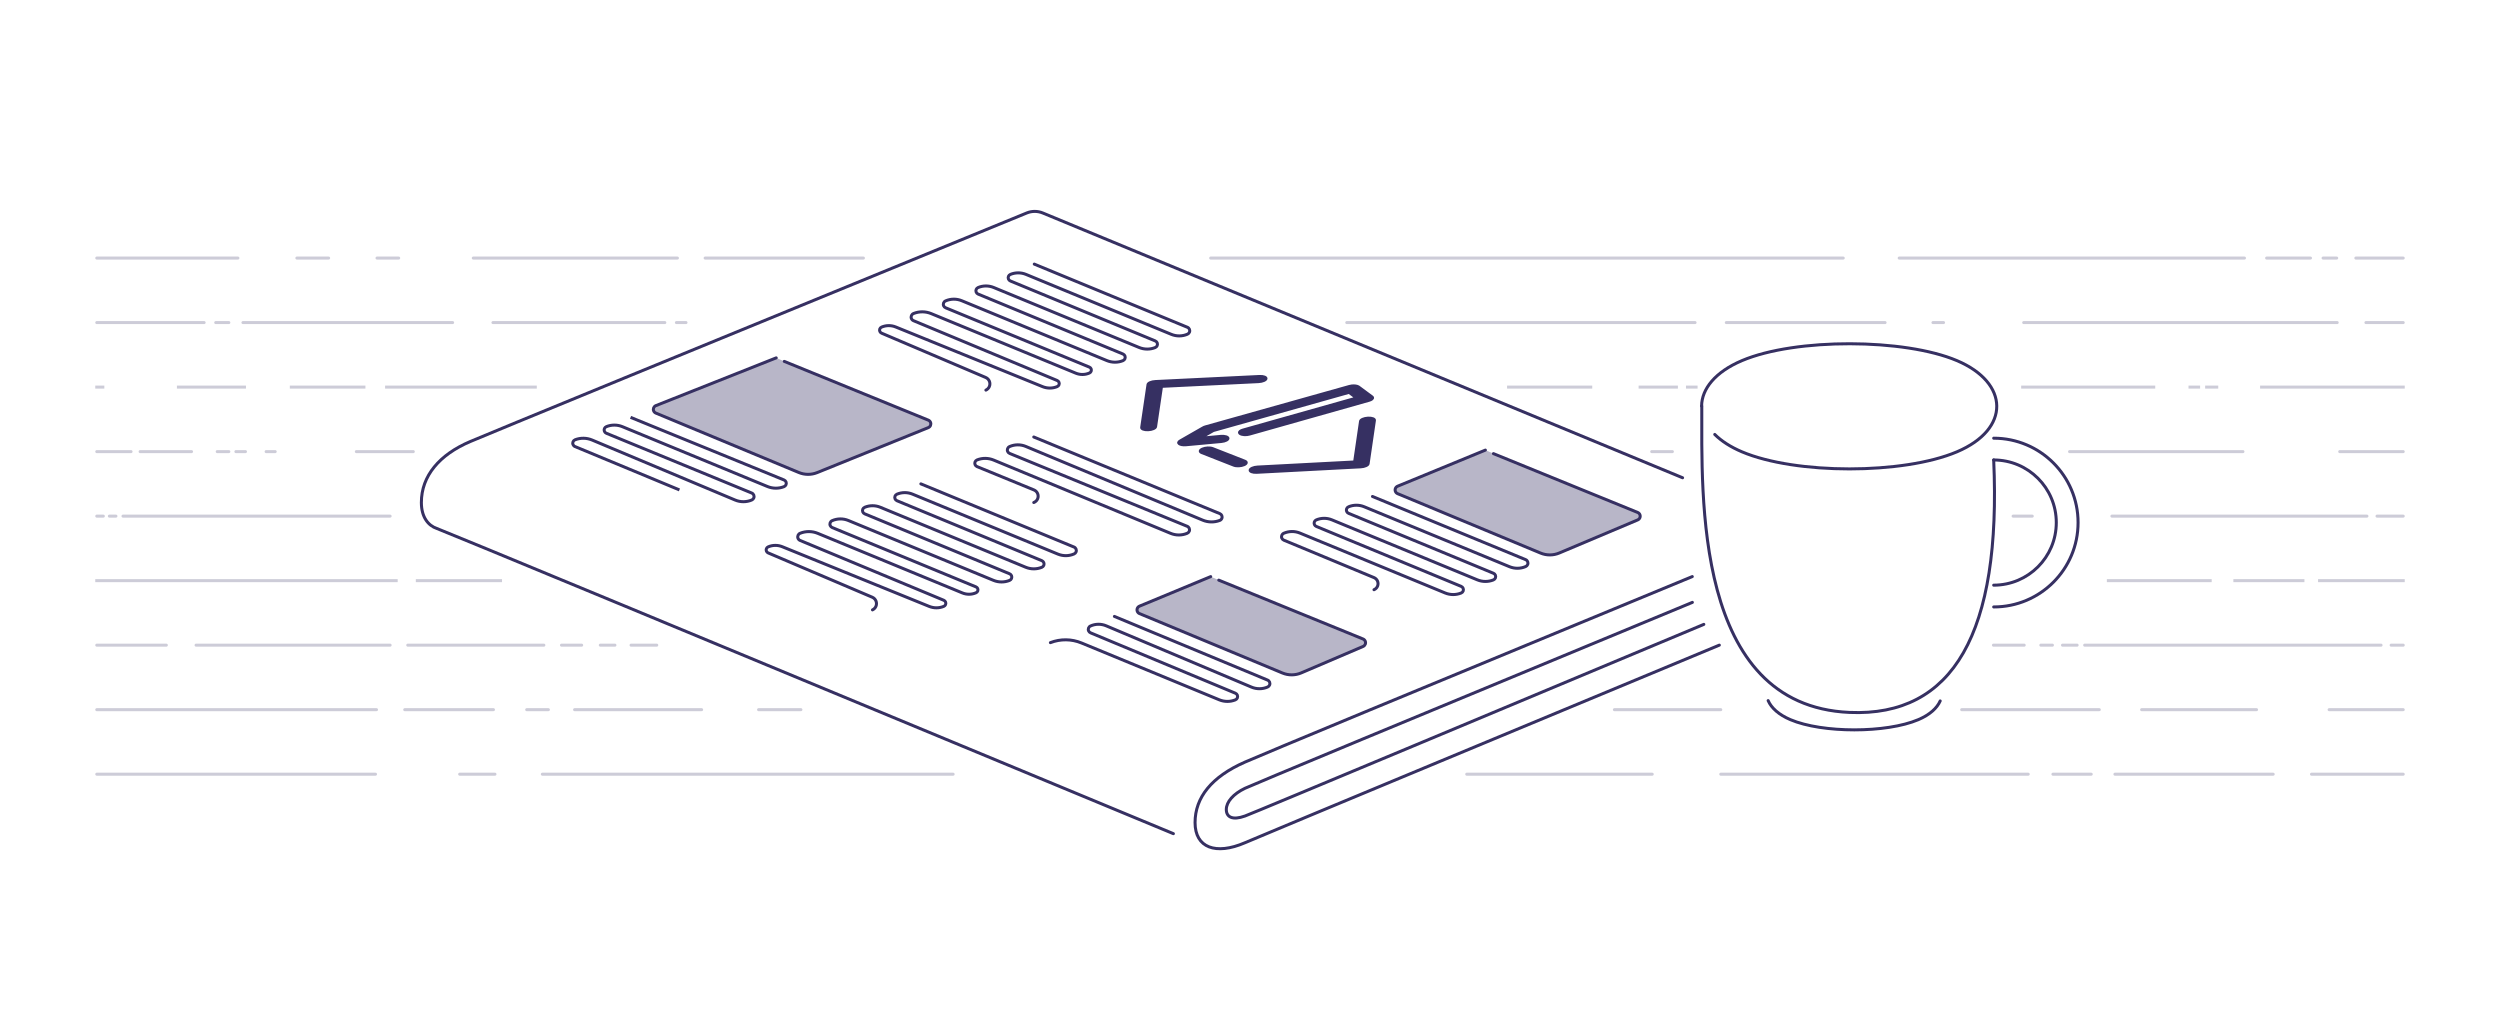
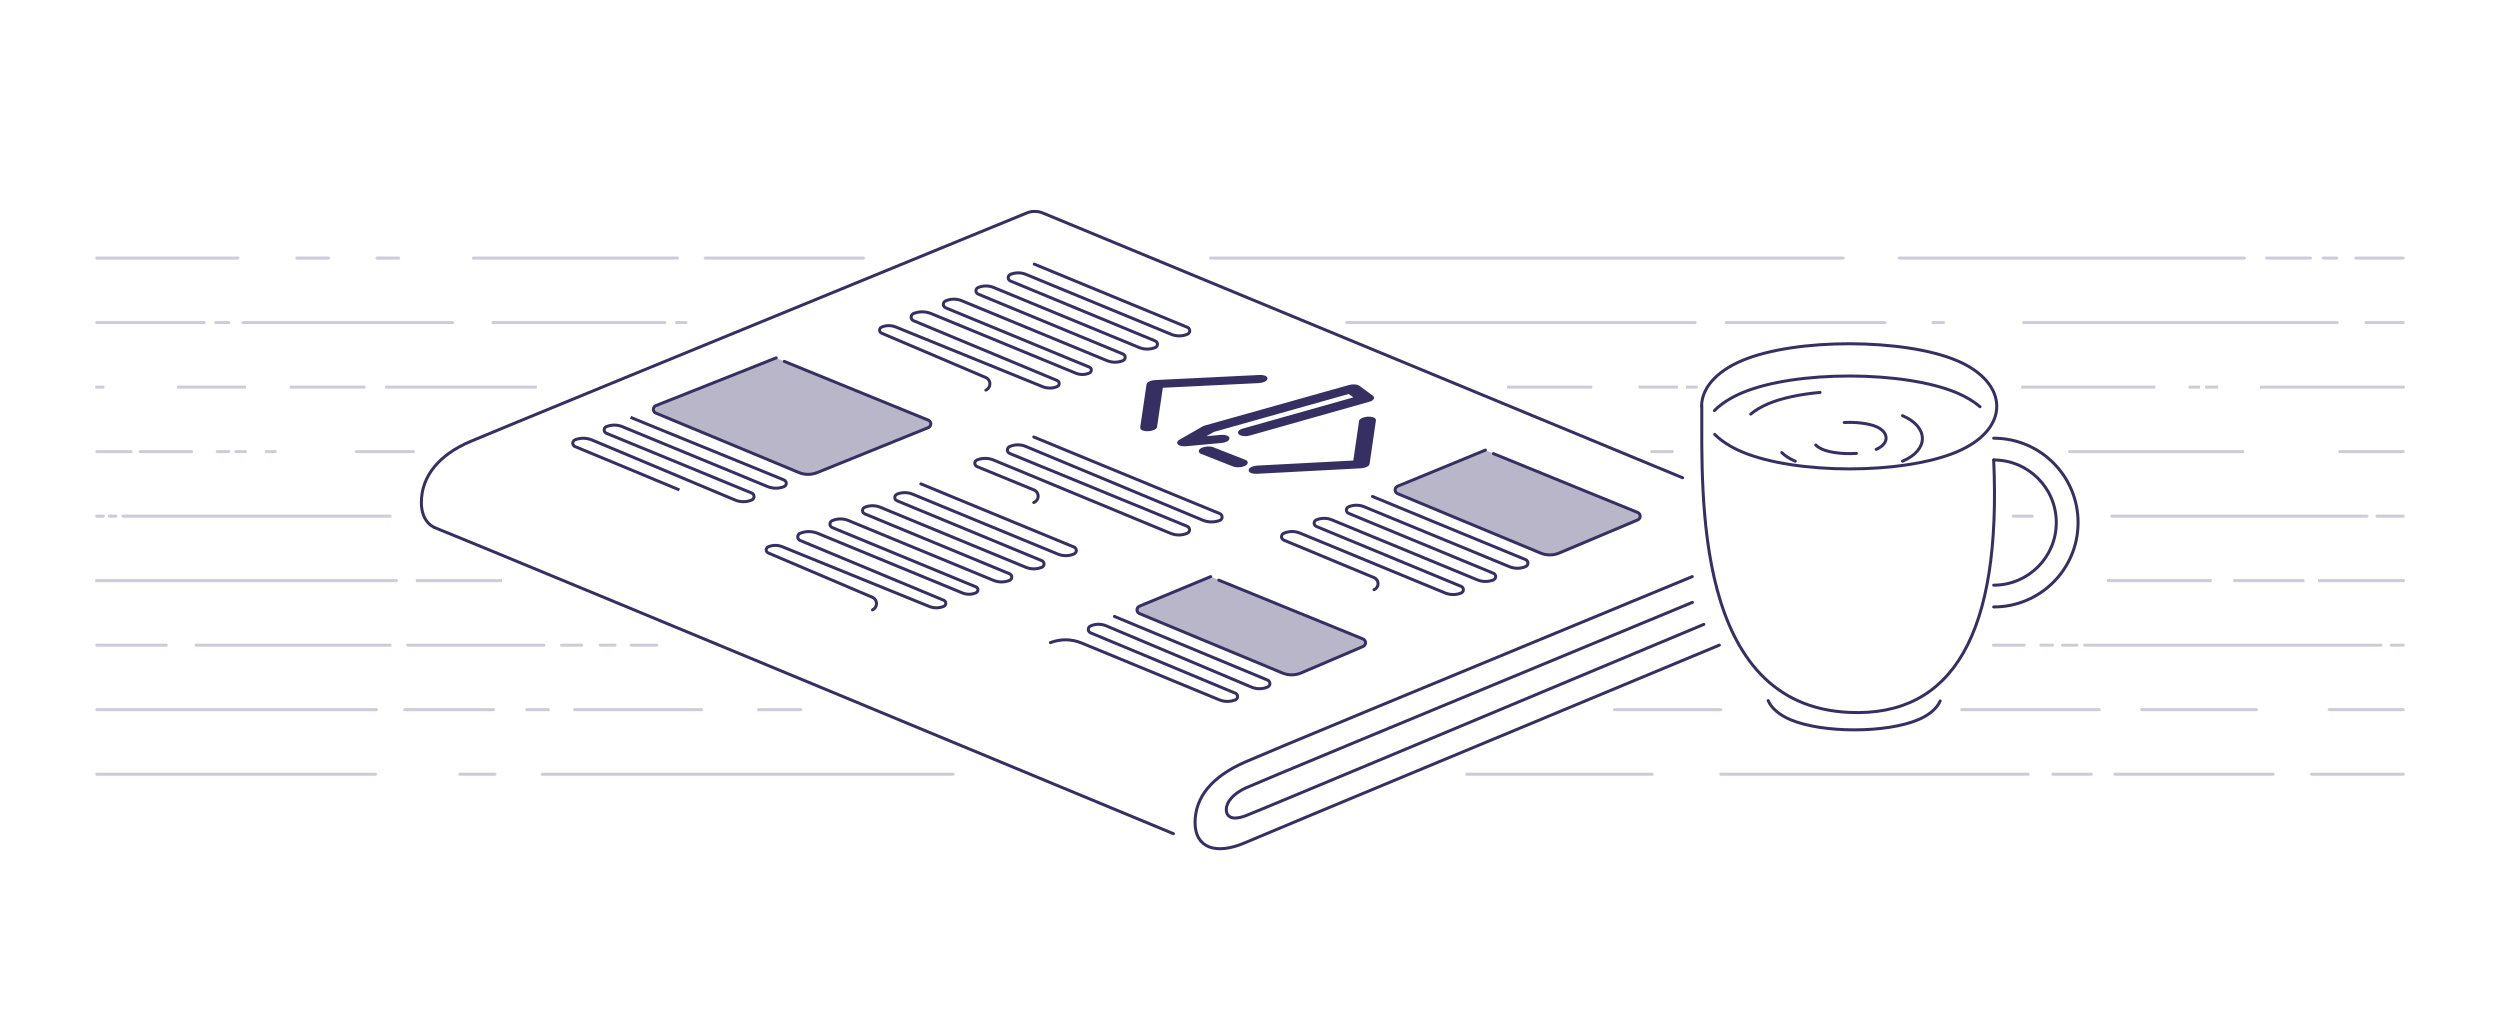
<svg xmlns="http://www.w3.org/2000/svg" width="2480px" height="1024px" viewBox="0 0 2480 1024" version="1.1">
  <g id="issue-banner" stroke="none" stroke-width="1" fill="none" fill-rule="evenodd">
    <g id="grid" opacity="0" transform="translate(-1983.5, 0)" stroke="#979797" stroke-linecap="square">
      <g id="Group">
        <line x1="1984" y1="0.5" x2="4464" y2="1024.5" id="Line" />
        <line x1="1920" y1="0.5" x2="4400" y2="1024.5" id="Line-Copy" />
        <line x1="1856" y1="0.5" x2="4336" y2="1024.5" id="Line-Copy-3" />
        <line x1="1792" y1="0.5" x2="4272" y2="1024.5" id="Line-Copy-2" />
        <line x1="1728" y1="0.5" x2="4208" y2="1024.5" id="Line-Copy-7" />
        <line x1="1664" y1="0.5" x2="4144" y2="1024.5" id="Line-Copy-6" />
        <line x1="1600" y1="0.5" x2="4080" y2="1024.5" id="Line-Copy-5" />
        <line x1="1536" y1="0.5" x2="4016" y2="1024.5" id="Line-Copy-4" />
        <line x1="1472" y1="0.5" x2="3952" y2="1024.5" id="Line-Copy-15" />
        <line x1="1408" y1="0.5" x2="3888" y2="1024.5" id="Line-Copy-14" />
        <line x1="1344" y1="0.5" x2="3824" y2="1024.5" id="Line-Copy-13" />
        <line x1="1280" y1="0.5" x2="3760" y2="1024.5" id="Line-Copy-12" />
        <line x1="1216" y1="0.5" x2="3696" y2="1024.5" id="Line-Copy-11" />
        <line x1="1152" y1="0.5" x2="3632" y2="1024.5" id="Line-Copy-10" />
        <line x1="1088" y1="0.5" x2="3568" y2="1024.5" id="Line-Copy-9" />
        <line x1="1024" y1="0.5" x2="3504" y2="1024.5" id="Line-Copy-8" />
        <line x1="960" y1="0.5" x2="3440" y2="1024.5" id="Line-Copy-31" />
        <line x1="896" y1="0.5" x2="3376" y2="1024.5" id="Line-Copy-30" />
        <line x1="832" y1="0.5" x2="3312" y2="1024.5" id="Line-Copy-29" />
        <line x1="768" y1="0.5" x2="3248" y2="1024.5" id="Line-Copy-28" />
        <line x1="704" y1="0.5" x2="3184" y2="1024.5" id="Line-Copy-27" />
        <line x1="640" y1="0.5" x2="3120" y2="1024.5" id="Line-Copy-26" />
        <line x1="576" y1="0.5" x2="3056" y2="1024.5" id="Line-Copy-25" />
        <line x1="512" y1="0.5" x2="2992" y2="1024.5" id="Line-Copy-24" />
        <line x1="448" y1="0.5" x2="2928" y2="1024.5" id="Line-Copy-23" />
        <line x1="384" y1="0.5" x2="2864" y2="1024.5" id="Line-Copy-22" />
        <line x1="320" y1="0.5" x2="2800" y2="1024.5" id="Line-Copy-21" />
        <line x1="256" y1="0.5" x2="2736" y2="1024.5" id="Line-Copy-20" />
        <line x1="192" y1="0.5" x2="2672" y2="1024.5" id="Line-Copy-19" />
        <line x1="128" y1="0.5" x2="2608" y2="1024.5" id="Line-Copy-18" />
        <line x1="64" y1="0.5" x2="2544" y2="1024.5" id="Line-Copy-17" />
        <line x1="0" y1="0.5" x2="2480" y2="1024.5" id="Line-Copy-16" />
        <line x1="4032" y1="0.5" x2="6512" y2="1024.5" id="Line-Copy-63" />
        <line x1="3968" y1="0.5" x2="6448" y2="1024.5" id="Line-Copy-62" />
        <line x1="3904" y1="0.5" x2="6384" y2="1024.5" id="Line-Copy-61" />
        <line x1="3840" y1="0.5" x2="6320" y2="1024.5" id="Line-Copy-60" />
        <line x1="3776" y1="0.5" x2="6256" y2="1024.5" id="Line-Copy-59" />
        <line x1="3712" y1="0.5" x2="6192" y2="1024.5" id="Line-Copy-58" />
        <line x1="3648" y1="0.5" x2="6128" y2="1024.5" id="Line-Copy-57" />
        <line x1="3584" y1="0.5" x2="6064" y2="1024.5" id="Line-Copy-56" />
        <line x1="3520" y1="0.5" x2="6000" y2="1024.5" id="Line-Copy-55" />
        <line x1="3456" y1="0.5" x2="5936" y2="1024.5" id="Line-Copy-54" />
        <line x1="3392" y1="0.5" x2="5872" y2="1024.5" id="Line-Copy-53" />
        <line x1="3328" y1="0.5" x2="5808" y2="1024.5" id="Line-Copy-52" />
        <line x1="3264" y1="0.5" x2="5744" y2="1024.5" id="Line-Copy-51" />
        <line x1="3200" y1="0.5" x2="5680" y2="1024.5" id="Line-Copy-50" />
        <line x1="3136" y1="0.5" x2="5616" y2="1024.5" id="Line-Copy-49" />
        <line x1="3072" y1="0.5" x2="5552" y2="1024.5" id="Line-Copy-48" />
        <line x1="3008" y1="0.5" x2="5488" y2="1024.5" id="Line-Copy-47" />
        <line x1="2944" y1="0.5" x2="5424" y2="1024.5" id="Line-Copy-46" />
        <line x1="2880" y1="0.5" x2="5360" y2="1024.5" id="Line-Copy-45" />
        <line x1="2816" y1="0.5" x2="5296" y2="1024.5" id="Line-Copy-44" />
        <line x1="2752" y1="0.5" x2="5232" y2="1024.5" id="Line-Copy-43" />
        <line x1="2688" y1="0.5" x2="5168" y2="1024.5" id="Line-Copy-42" />
        <line x1="2624" y1="0.5" x2="5104" y2="1024.5" id="Line-Copy-41" />
        <line x1="2560" y1="0.5" x2="5040" y2="1024.5" id="Line-Copy-40" />
        <line x1="2496" y1="0.5" x2="4976" y2="1024.5" id="Line-Copy-39" />
        <line x1="2432" y1="0.5" x2="4912" y2="1024.5" id="Line-Copy-38" />
        <line x1="2368" y1="0.5" x2="4848" y2="1024.5" id="Line-Copy-37" />
        <line x1="2304" y1="0.5" x2="4784" y2="1024.5" id="Line-Copy-36" />
        <line x1="2240" y1="0.5" x2="4720" y2="1024.5" id="Line-Copy-35" />
        <line x1="2176" y1="0.5" x2="4656" y2="1024.5" id="Line-Copy-34" />
        <line x1="2112" y1="0.5" x2="4592" y2="1024.5" id="Line-Copy-33" />
        <line x1="2048" y1="0.5" x2="4528" y2="1024.5" id="Line-Copy-32" />
      </g>
      <g id="Group-Copy" transform="translate(3256, 512.5) scale(-1, 1) translate(-3256, -512.5) ">
        <line x1="1984" y1="0.5" x2="4464" y2="1024.5" id="Line" />
        <line x1="1920" y1="0.5" x2="4400" y2="1024.5" id="Line-Copy" />
        <line x1="1856" y1="0.5" x2="4336" y2="1024.5" id="Line-Copy-3" />
        <line x1="1792" y1="0.5" x2="4272" y2="1024.5" id="Line-Copy-2" />
        <line x1="1728" y1="0.5" x2="4208" y2="1024.5" id="Line-Copy-7" />
        <line x1="1664" y1="0.5" x2="4144" y2="1024.5" id="Line-Copy-6" />
        <line x1="1600" y1="0.5" x2="4080" y2="1024.5" id="Line-Copy-5" />
        <line x1="1536" y1="0.5" x2="4016" y2="1024.5" id="Line-Copy-4" />
        <line x1="1472" y1="0.5" x2="3952" y2="1024.5" id="Line-Copy-15" />
        <line x1="1408" y1="0.5" x2="3888" y2="1024.5" id="Line-Copy-14" />
        <line x1="1344" y1="0.5" x2="3824" y2="1024.5" id="Line-Copy-13" />
        <line x1="1280" y1="0.5" x2="3760" y2="1024.5" id="Line-Copy-12" />
        <line x1="1216" y1="0.5" x2="3696" y2="1024.5" id="Line-Copy-11" />
        <line x1="1152" y1="0.5" x2="3632" y2="1024.5" id="Line-Copy-10" />
        <line x1="1088" y1="0.5" x2="3568" y2="1024.5" id="Line-Copy-9" />
        <line x1="1024" y1="0.5" x2="3504" y2="1024.5" id="Line-Copy-8" />
        <line x1="960" y1="0.5" x2="3440" y2="1024.5" id="Line-Copy-31" />
        <line x1="896" y1="0.5" x2="3376" y2="1024.5" id="Line-Copy-30" />
        <line x1="832" y1="0.5" x2="3312" y2="1024.5" id="Line-Copy-29" />
        <line x1="768" y1="0.5" x2="3248" y2="1024.5" id="Line-Copy-28" />
        <line x1="704" y1="0.5" x2="3184" y2="1024.5" id="Line-Copy-27" />
        <line x1="640" y1="0.5" x2="3120" y2="1024.5" id="Line-Copy-26" />
        <line x1="576" y1="0.5" x2="3056" y2="1024.5" id="Line-Copy-25" />
        <line x1="512" y1="0.5" x2="2992" y2="1024.5" id="Line-Copy-24" />
        <line x1="448" y1="0.5" x2="2928" y2="1024.5" id="Line-Copy-23" />
        <line x1="384" y1="0.5" x2="2864" y2="1024.5" id="Line-Copy-22" />
        <line x1="320" y1="0.5" x2="2800" y2="1024.5" id="Line-Copy-21" />
        <line x1="256" y1="0.5" x2="2736" y2="1024.5" id="Line-Copy-20" />
        <line x1="192" y1="0.5" x2="2672" y2="1024.5" id="Line-Copy-19" />
        <line x1="128" y1="0.5" x2="2608" y2="1024.5" id="Line-Copy-18" />
        <line x1="64" y1="0.5" x2="2544" y2="1024.5" id="Line-Copy-17" />
        <line x1="0" y1="0.5" x2="2480" y2="1024.5" id="Line-Copy-16" />
        <line x1="4032" y1="0.5" x2="6512" y2="1024.5" id="Line-Copy-63" />
        <line x1="3968" y1="0.5" x2="6448" y2="1024.5" id="Line-Copy-62" />
        <line x1="3904" y1="0.5" x2="6384" y2="1024.5" id="Line-Copy-61" />
        <line x1="3840" y1="0.5" x2="6320" y2="1024.5" id="Line-Copy-60" />
        <line x1="3776" y1="0.5" x2="6256" y2="1024.5" id="Line-Copy-59" />
        <line x1="3712" y1="0.5" x2="6192" y2="1024.5" id="Line-Copy-58" />
        <line x1="3648" y1="0.5" x2="6128" y2="1024.5" id="Line-Copy-57" />
        <line x1="3584" y1="0.5" x2="6064" y2="1024.5" id="Line-Copy-56" />
        <line x1="3520" y1="0.5" x2="6000" y2="1024.5" id="Line-Copy-55" />
        <line x1="3456" y1="0.5" x2="5936" y2="1024.5" id="Line-Copy-54" />
        <line x1="3392" y1="0.5" x2="5872" y2="1024.5" id="Line-Copy-53" />
        <line x1="3328" y1="0.5" x2="5808" y2="1024.5" id="Line-Copy-52" />
        <line x1="3264" y1="0.5" x2="5744" y2="1024.5" id="Line-Copy-51" />
        <line x1="3200" y1="0.5" x2="5680" y2="1024.5" id="Line-Copy-50" />
        <line x1="3136" y1="0.5" x2="5616" y2="1024.5" id="Line-Copy-49" />
        <line x1="3072" y1="0.5" x2="5552" y2="1024.5" id="Line-Copy-48" />
        <line x1="3008" y1="0.5" x2="5488" y2="1024.5" id="Line-Copy-47" />
        <line x1="2944" y1="0.5" x2="5424" y2="1024.5" id="Line-Copy-46" />
        <line x1="2880" y1="0.5" x2="5360" y2="1024.5" id="Line-Copy-45" />
        <line x1="2816" y1="0.5" x2="5296" y2="1024.5" id="Line-Copy-44" />
        <line x1="2752" y1="0.5" x2="5232" y2="1024.5" id="Line-Copy-43" />
        <line x1="2688" y1="0.5" x2="5168" y2="1024.5" id="Line-Copy-42" />
        <line x1="2624" y1="0.5" x2="5104" y2="1024.5" id="Line-Copy-41" />
        <line x1="2560" y1="0.5" x2="5040" y2="1024.5" id="Line-Copy-40" />
        <line x1="2496" y1="0.5" x2="4976" y2="1024.5" id="Line-Copy-39" />
        <line x1="2432" y1="0.5" x2="4912" y2="1024.5" id="Line-Copy-38" />
        <line x1="2368" y1="0.5" x2="4848" y2="1024.5" id="Line-Copy-37" />
        <line x1="2304" y1="0.5" x2="4784" y2="1024.5" id="Line-Copy-36" />
        <line x1="2240" y1="0.5" x2="4720" y2="1024.5" id="Line-Copy-35" />
        <line x1="2176" y1="0.5" x2="4656" y2="1024.5" id="Line-Copy-34" />
        <line x1="2112" y1="0.5" x2="4592" y2="1024.5" id="Line-Copy-33" />
        <line x1="2048" y1="0.5" x2="4528" y2="1024.5" id="Line-Copy-32" />
      </g>
    </g>
    <g id="grid-copy" opacity="0" transform="translate(-1951.5, 0)" stroke="#979797" stroke-linecap="square">
      <g id="Group">
        <line x1="1984" y1="0.5" x2="4464" y2="1024.5" id="Line" />
        <line x1="1920" y1="0.5" x2="4400" y2="1024.5" id="Line-Copy" />
        <line x1="1856" y1="0.5" x2="4336" y2="1024.5" id="Line-Copy-3" />
        <line x1="1792" y1="0.5" x2="4272" y2="1024.5" id="Line-Copy-2" />
        <line x1="1728" y1="0.5" x2="4208" y2="1024.5" id="Line-Copy-7" />
        <line x1="1664" y1="0.5" x2="4144" y2="1024.5" id="Line-Copy-6" />
        <line x1="1600" y1="0.5" x2="4080" y2="1024.5" id="Line-Copy-5" />
        <line x1="1536" y1="0.5" x2="4016" y2="1024.5" id="Line-Copy-4" />
        <line x1="1472" y1="0.5" x2="3952" y2="1024.5" id="Line-Copy-15" />
        <line x1="1408" y1="0.5" x2="3888" y2="1024.5" id="Line-Copy-14" />
        <line x1="1344" y1="0.5" x2="3824" y2="1024.5" id="Line-Copy-13" />
        <line x1="1280" y1="0.5" x2="3760" y2="1024.5" id="Line-Copy-12" />
        <line x1="1216" y1="0.5" x2="3696" y2="1024.5" id="Line-Copy-11" />
        <line x1="1152" y1="0.5" x2="3632" y2="1024.5" id="Line-Copy-10" />
        <line x1="1088" y1="0.5" x2="3568" y2="1024.5" id="Line-Copy-9" />
        <line x1="1024" y1="0.5" x2="3504" y2="1024.5" id="Line-Copy-8" />
        <line x1="960" y1="0.5" x2="3440" y2="1024.5" id="Line-Copy-31" />
        <line x1="896" y1="0.5" x2="3376" y2="1024.5" id="Line-Copy-30" />
        <line x1="832" y1="0.5" x2="3312" y2="1024.5" id="Line-Copy-29" />
        <line x1="768" y1="0.5" x2="3248" y2="1024.5" id="Line-Copy-28" />
        <line x1="704" y1="0.5" x2="3184" y2="1024.5" id="Line-Copy-27" />
        <line x1="640" y1="0.5" x2="3120" y2="1024.5" id="Line-Copy-26" />
        <line x1="576" y1="0.5" x2="3056" y2="1024.5" id="Line-Copy-25" />
        <line x1="512" y1="0.5" x2="2992" y2="1024.5" id="Line-Copy-24" />
        <line x1="448" y1="0.5" x2="2928" y2="1024.5" id="Line-Copy-23" />
        <line x1="384" y1="0.5" x2="2864" y2="1024.5" id="Line-Copy-22" />
        <line x1="320" y1="0.5" x2="2800" y2="1024.5" id="Line-Copy-21" />
        <line x1="256" y1="0.5" x2="2736" y2="1024.5" id="Line-Copy-20" />
        <line x1="192" y1="0.5" x2="2672" y2="1024.5" id="Line-Copy-19" />
        <line x1="128" y1="0.5" x2="2608" y2="1024.5" id="Line-Copy-18" />
        <line x1="64" y1="0.5" x2="2544" y2="1024.5" id="Line-Copy-17" />
        <line x1="0" y1="0.5" x2="2480" y2="1024.5" id="Line-Copy-16" />
        <line x1="4032" y1="0.5" x2="6512" y2="1024.5" id="Line-Copy-63" />
        <line x1="3968" y1="0.5" x2="6448" y2="1024.5" id="Line-Copy-62" />
        <line x1="3904" y1="0.5" x2="6384" y2="1024.5" id="Line-Copy-61" />
        <line x1="3840" y1="0.5" x2="6320" y2="1024.5" id="Line-Copy-60" />
        <line x1="3776" y1="0.5" x2="6256" y2="1024.5" id="Line-Copy-59" />
        <line x1="3712" y1="0.5" x2="6192" y2="1024.5" id="Line-Copy-58" />
        <line x1="3648" y1="0.5" x2="6128" y2="1024.5" id="Line-Copy-57" />
        <line x1="3584" y1="0.5" x2="6064" y2="1024.5" id="Line-Copy-56" />
        <line x1="3520" y1="0.5" x2="6000" y2="1024.5" id="Line-Copy-55" />
        <line x1="3456" y1="0.5" x2="5936" y2="1024.5" id="Line-Copy-54" />
        <line x1="3392" y1="0.5" x2="5872" y2="1024.5" id="Line-Copy-53" />
        <line x1="3328" y1="0.5" x2="5808" y2="1024.5" id="Line-Copy-52" />
        <line x1="3264" y1="0.5" x2="5744" y2="1024.5" id="Line-Copy-51" />
        <line x1="3200" y1="0.5" x2="5680" y2="1024.5" id="Line-Copy-50" />
        <line x1="3136" y1="0.5" x2="5616" y2="1024.5" id="Line-Copy-49" />
        <line x1="3072" y1="0.5" x2="5552" y2="1024.5" id="Line-Copy-48" />
        <line x1="3008" y1="0.5" x2="5488" y2="1024.5" id="Line-Copy-47" />
        <line x1="2944" y1="0.5" x2="5424" y2="1024.5" id="Line-Copy-46" />
        <line x1="2880" y1="0.5" x2="5360" y2="1024.5" id="Line-Copy-45" />
        <line x1="2816" y1="0.5" x2="5296" y2="1024.5" id="Line-Copy-44" />
        <line x1="2752" y1="0.5" x2="5232" y2="1024.5" id="Line-Copy-43" />
        <line x1="2688" y1="0.5" x2="5168" y2="1024.5" id="Line-Copy-42" />
        <line x1="2624" y1="0.5" x2="5104" y2="1024.5" id="Line-Copy-41" />
        <line x1="2560" y1="0.5" x2="5040" y2="1024.5" id="Line-Copy-40" />
        <line x1="2496" y1="0.5" x2="4976" y2="1024.5" id="Line-Copy-39" />
        <line x1="2432" y1="0.5" x2="4912" y2="1024.5" id="Line-Copy-38" />
        <line x1="2368" y1="0.5" x2="4848" y2="1024.5" id="Line-Copy-37" />
        <line x1="2304" y1="0.5" x2="4784" y2="1024.5" id="Line-Copy-36" />
        <line x1="2240" y1="0.5" x2="4720" y2="1024.5" id="Line-Copy-35" />
        <line x1="2176" y1="0.5" x2="4656" y2="1024.5" id="Line-Copy-34" />
        <line x1="2112" y1="0.5" x2="4592" y2="1024.5" id="Line-Copy-33" />
        <line x1="2048" y1="0.5" x2="4528" y2="1024.5" id="Line-Copy-32" />
      </g>
      <g id="Group-Copy" transform="translate(3256, 512.5) scale(-1, 1) translate(-3256, -512.5) ">
        <line x1="1984" y1="0.5" x2="4464" y2="1024.5" id="Line" />
        <line x1="1920" y1="0.5" x2="4400" y2="1024.5" id="Line-Copy" />
        <line x1="1856" y1="0.5" x2="4336" y2="1024.5" id="Line-Copy-3" />
        <line x1="1792" y1="0.5" x2="4272" y2="1024.5" id="Line-Copy-2" />
        <line x1="1728" y1="0.5" x2="4208" y2="1024.5" id="Line-Copy-7" />
        <line x1="1664" y1="0.5" x2="4144" y2="1024.5" id="Line-Copy-6" />
        <line x1="1600" y1="0.5" x2="4080" y2="1024.5" id="Line-Copy-5" />
        <line x1="1536" y1="0.5" x2="4016" y2="1024.5" id="Line-Copy-4" />
        <line x1="1472" y1="0.5" x2="3952" y2="1024.5" id="Line-Copy-15" />
        <line x1="1408" y1="0.5" x2="3888" y2="1024.5" id="Line-Copy-14" />
        <line x1="1344" y1="0.5" x2="3824" y2="1024.5" id="Line-Copy-13" />
        <line x1="1280" y1="0.5" x2="3760" y2="1024.5" id="Line-Copy-12" />
        <line x1="1216" y1="0.5" x2="3696" y2="1024.5" id="Line-Copy-11" />
        <line x1="1152" y1="0.5" x2="3632" y2="1024.5" id="Line-Copy-10" />
        <line x1="1088" y1="0.5" x2="3568" y2="1024.5" id="Line-Copy-9" />
        <line x1="1024" y1="0.5" x2="3504" y2="1024.5" id="Line-Copy-8" />
        <line x1="960" y1="0.5" x2="3440" y2="1024.5" id="Line-Copy-31" />
        <line x1="896" y1="0.5" x2="3376" y2="1024.5" id="Line-Copy-30" />
        <line x1="832" y1="0.5" x2="3312" y2="1024.5" id="Line-Copy-29" />
        <line x1="768" y1="0.5" x2="3248" y2="1024.5" id="Line-Copy-28" />
        <line x1="704" y1="0.5" x2="3184" y2="1024.5" id="Line-Copy-27" />
        <line x1="640" y1="0.5" x2="3120" y2="1024.5" id="Line-Copy-26" />
        <line x1="576" y1="0.5" x2="3056" y2="1024.5" id="Line-Copy-25" />
        <line x1="512" y1="0.5" x2="2992" y2="1024.5" id="Line-Copy-24" />
        <line x1="448" y1="0.5" x2="2928" y2="1024.5" id="Line-Copy-23" />
        <line x1="384" y1="0.5" x2="2864" y2="1024.5" id="Line-Copy-22" />
        <line x1="320" y1="0.5" x2="2800" y2="1024.5" id="Line-Copy-21" />
        <line x1="256" y1="0.5" x2="2736" y2="1024.5" id="Line-Copy-20" />
        <line x1="192" y1="0.5" x2="2672" y2="1024.5" id="Line-Copy-19" />
        <line x1="128" y1="0.5" x2="2608" y2="1024.5" id="Line-Copy-18" />
        <line x1="64" y1="0.5" x2="2544" y2="1024.5" id="Line-Copy-17" />
        <line x1="0" y1="0.5" x2="2480" y2="1024.5" id="Line-Copy-16" />
        <line x1="4032" y1="0.5" x2="6512" y2="1024.5" id="Line-Copy-63" />
        <line x1="3968" y1="0.5" x2="6448" y2="1024.5" id="Line-Copy-62" />
        <line x1="3904" y1="0.5" x2="6384" y2="1024.5" id="Line-Copy-61" />
        <line x1="3840" y1="0.5" x2="6320" y2="1024.5" id="Line-Copy-60" />
        <line x1="3776" y1="0.5" x2="6256" y2="1024.5" id="Line-Copy-59" />
        <line x1="3712" y1="0.5" x2="6192" y2="1024.5" id="Line-Copy-58" />
        <line x1="3648" y1="0.5" x2="6128" y2="1024.5" id="Line-Copy-57" />
        <line x1="3584" y1="0.5" x2="6064" y2="1024.5" id="Line-Copy-56" />
        <line x1="3520" y1="0.5" x2="6000" y2="1024.5" id="Line-Copy-55" />
        <line x1="3456" y1="0.5" x2="5936" y2="1024.5" id="Line-Copy-54" />
        <line x1="3392" y1="0.5" x2="5872" y2="1024.5" id="Line-Copy-53" />
        <line x1="3328" y1="0.5" x2="5808" y2="1024.5" id="Line-Copy-52" />
        <line x1="3264" y1="0.5" x2="5744" y2="1024.5" id="Line-Copy-51" />
        <line x1="3200" y1="0.5" x2="5680" y2="1024.5" id="Line-Copy-50" />
        <line x1="3136" y1="0.5" x2="5616" y2="1024.5" id="Line-Copy-49" />
        <line x1="3072" y1="0.5" x2="5552" y2="1024.5" id="Line-Copy-48" />
        <line x1="3008" y1="0.5" x2="5488" y2="1024.5" id="Line-Copy-47" />
        <line x1="2944" y1="0.5" x2="5424" y2="1024.5" id="Line-Copy-46" />
        <line x1="2880" y1="0.5" x2="5360" y2="1024.5" id="Line-Copy-45" />
        <line x1="2816" y1="0.5" x2="5296" y2="1024.5" id="Line-Copy-44" />
        <line x1="2752" y1="0.5" x2="5232" y2="1024.5" id="Line-Copy-43" />
        <line x1="2688" y1="0.5" x2="5168" y2="1024.5" id="Line-Copy-42" />
        <line x1="2624" y1="0.5" x2="5104" y2="1024.5" id="Line-Copy-41" />
        <line x1="2560" y1="0.5" x2="5040" y2="1024.5" id="Line-Copy-40" />
        <line x1="2496" y1="0.5" x2="4976" y2="1024.5" id="Line-Copy-39" />
        <line x1="2432" y1="0.5" x2="4912" y2="1024.5" id="Line-Copy-38" />
        <line x1="2368" y1="0.5" x2="4848" y2="1024.5" id="Line-Copy-37" />
        <line x1="2304" y1="0.5" x2="4784" y2="1024.5" id="Line-Copy-36" />
        <line x1="2240" y1="0.5" x2="4720" y2="1024.5" id="Line-Copy-35" />
        <line x1="2176" y1="0.5" x2="4656" y2="1024.5" id="Line-Copy-34" />
        <line x1="2112" y1="0.5" x2="4592" y2="1024.5" id="Line-Copy-33" />
        <line x1="2048" y1="0.5" x2="4528" y2="1024.5" id="Line-Copy-32" />
      </g>
    </g>
    <g id="wireframe" opacity="0" transform="translate(280.5, 208)" stroke="#000000">
      <polygon id="Path-2" points="768 649.5 1375 397 608.5 80.5 0 330.5" />
      <polygon id="Path-2-Copy" points="768.5 622 1375.5 369.5 609 53 0.5 303" />
      <polygon id="Path-2-Copy-2" points="768.5 595 1375.5 342.5 609 26 0.5 276" />
      <polygon id="Path-2-Copy-3" points="768.5 569 1375.5 316.5 609 0 0.5 250" />
    </g>
    <g id="cup-wireframe" opacity="0" transform="translate(1577, 625)" stroke="#979797">
      <polygon id="Path-5" points="159 304 255.5 264 159 224 62.5 264" />
      <polygon id="Path-5-Copy" points="159 133 320.5 66.5 159 0 0 66.5" />
      <polygon id="Path-5-Copy-2" points="158.5 291 288.5 238.5 158.5 185 31 238.5" />
      <path d="M80,33 C119.5,16.25 199.513,16.679 238,33 C276.487,49.321 277.512,83.245 238,100 C198.488,116.755 119.5,116.75 80,100 C40.5,83.25 40.5,49.75 80,33 Z" id="Rectangle" />
      <path d="M95,212 C126.75,199 190.25,199 222,212 C253.75,225 252.936,251.333 222,264 C191.064,276.667 126.76,277.004 95,264 C63.24,250.996 63.25,225 95,212 Z" id="Rectangle" />
      <path d="M112,244 C135.5,234 183.103,234.256 206,244 C228.897,253.744 229.507,273.997 206,284 C182.493,294.003 135.5,294 112,284 C88.5,274 88.5,254 112,244 Z" id="Rectangle" />
      <path d="M50.5,66.5 C50.662,131.76 58.162,191.593 73,246 C76,257 87.333,269 107,282 L210.5,282 C229.317,272.918 240.484,260.918 244,246 C256.984,190.918 264.817,131.084 267.5,66.5 L50.5,66.5 Z" id="Path-10" />
    </g>
    <g id="newspaper" transform="translate(418, 209)" stroke="#363062">
      <path d="M1260.833,388.562 C971.767,508.257 823.823,569.737 817,573 C805.5,578.5 798.5,586.5 798.5,594 C798.5,601.5 804.5,605 817,600.5 C826.454,597.097 1123.869,472.456 1272.188,410.375 M1287.572,430.978 C1148.478,488.919 839.642,617.241 817,627 C788,639.5 767.5,632 767.5,607 C767.5,582 784,561.5 817,547 C836.284,538.527 981.454,478.317 1252.51,366.371 C1255.047,365.324 1257.791,364.191 1260.742,362.972 M1251.123,264.938 L1251.123,264.938 L616.491,2.307 C611.372,0.189 605.624,0.179 600.498,2.28 C252.678,144.826 68.679,220.399 48.5,229 C18,242 0,263 0,289.5 C0,304.189 6.987,312.434 15.244,315.217 C20.748,317.072 264.333,418 746,618" id="Shape" stroke-width="3" stroke-linecap="round" stroke-linejoin="round" />
      <path d="M930.486,176.16 L930.587,176.228 L930.659,176.281 L943.736,186.309 C944.114,186.603 944.368,186.936 944.468,187.3 C944.818,188.569 943.183,189.829 940.593,190.482 L821.361,221.954 C820.586,222.166 819.718,222.322 818.785,222.405 C814.929,222.745 811.442,221.702 810.997,220.074 C810.647,218.795 812.283,217.536 814.873,216.891 L927.18,187.31 L920.671,182.312 L785.668,217.758 L774.039,224.16 L792.737,222.763 C796.82,222.457 800.251,223.56 800.4,225.229 C800.55,226.898 797.362,228.5 793.279,228.807 L758.166,231.424 C755.184,231.645 752.55,231.112 751.288,230.157 L751.217,230.102 C749.934,229.126 750.202,227.802 752.152,226.729 L774.691,214.335 C774.851,214.247 775.019,214.162 775.193,214.082 C775.857,213.667 776.74,213.313 777.775,213.057 L920.659,175.605 L920.802,175.567 L920.933,175.533 L921.085,175.493 C921.86,175.28 922.73,175.122 923.663,175.037 C926.484,174.779 929.107,175.255 930.486,176.16 Z M816.302,247.801 C818.988,248.908 818.669,250.858 815.591,252.156 C812.512,253.454 807.839,253.607 805.154,252.497 L773.545,239.444 C770.86,238.334 771.178,236.39 774.257,235.101 C777.335,233.813 782.008,233.665 784.694,234.772 L816.302,247.801 Z M945.983,210.009 L938.939,252.993 C938.661,254.696 935.132,256.201 931.056,256.352 L827.733,259.99 C823.657,260.126 820.578,258.854 820.856,257.151 C821.134,255.448 824.664,253.959 828.74,253.823 L924.682,250.457 L931.222,210.555 C931.5,208.867 935.03,207.378 939.106,207.227 C943.181,207.076 946.26,208.321 945.983,210.009 Z M839.144,166.792 C838.866,168.464 835.336,169.93 831.26,170.065 L735.318,173.07 L728.778,212.611 C728.5,214.298 724.97,215.763 720.894,215.883 C716.819,216.003 713.74,214.731 714.017,213.044 L721.061,170.475 C721.339,168.804 724.868,167.352 728.944,167.233 L832.267,164.01 C836.343,163.875 839.422,165.12 839.144,166.792 Z" id="Shape-Copy" stroke-width="2" fill="#363062" transform="translate(830, 212) rotate(-1) translate(-830, -212) " />
      <path d="M607.5,224.5 L792.086,300.534 C793.931,301.294 794.811,303.406 794.051,305.251 C793.671,306.171 792.93,306.895 792,307.25 C786.543,309.337 780.493,309.247 775.1,307 L599.56,233.859 C594.412,231.713 588.61,231.764 583.5,234 C581.627,234.819 580.773,237.002 581.593,238.875 C581.978,239.755 582.69,240.451 583.578,240.815 L759.709,313.098 C761.62,313.882 762.533,316.066 761.749,317.977 C761.375,318.888 760.657,319.615 759.75,320 C754.472,322.239 748.517,322.265 743.22,320.072 L567.693,247.392 C562.437,245.216 556.542,245.165 551.25,247.25 C549.419,247.971 548.519,250.041 549.24,251.872 C549.596,252.776 550.306,253.495 551.204,253.863 L607.689,277.018 C611.115,278.423 612.754,282.339 611.35,285.765 C610.642,287.492 609.247,288.845 607.5,289.5 L607.5,289.5 L607.5,289.5" id="Path-4" stroke-width="3" stroke-linecap="round" />
      <path d="M1055.5,237.5 L968.445,273.32 C966.402,274.16 965.427,276.498 966.268,278.541 C966.672,279.523 967.451,280.305 968.432,280.712 L1110.22,339.643 C1116.157,342.11 1122.836,342.093 1128.76,339.594 L1206.617,306.748 C1208.652,305.889 1209.606,303.543 1208.747,301.507 C1208.335,300.531 1207.553,299.759 1206.572,299.359 L1063.5,241 L1063.5,241" id="Path-6" stroke-width="3" fill-opacity="0.35" fill="#363062" stroke-linecap="round" />
      <path d="M352,146 L232.652,193.368 C230.599,194.183 229.595,196.508 230.41,198.561 C230.808,199.565 231.596,200.365 232.593,200.779 L374.411,259.722 C380.235,262.143 386.778,262.174 392.624,259.808 L502.874,215.193 C504.921,214.365 505.91,212.033 505.081,209.985 C504.676,208.984 503.884,208.189 502.884,207.782 L360,149.5 L360,149.5" id="Path-6-Copy-2" stroke-width="3" fill-opacity="0.35" fill="#363062" stroke-linecap="round" />
      <path d="M783,363 L712.394,392.308 C710.354,393.155 709.387,395.496 710.234,397.536 C710.639,398.513 711.416,399.29 712.393,399.696 L854.156,458.616 C860.131,461.1 866.855,461.065 872.804,458.521 L934.196,432.265 C936.227,431.396 937.17,429.046 936.301,427.014 C935.887,426.047 935.109,425.281 934.134,424.884 L791,366.5 L791,366.5" id="Path-6-Copy" stroke-width="3" fill-opacity="0.35" fill="#363062" stroke-linecap="round" />
      <path d="M943.5,283.5 L1095.428,346.17 C1097.322,346.952 1098.224,349.121 1097.443,351.015 C1097.077,351.904 1096.38,352.615 1095.5,353 C1090.388,355.237 1084.586,355.298 1079.428,353.17 L935.269,293.705 C930.296,291.653 924.711,291.67 919.75,293.75 C917.967,294.498 917.128,296.549 917.875,298.332 C918.233,299.184 918.912,299.86 919.765,300.213 L1063.521,359.698 C1065.328,360.446 1066.187,362.517 1065.439,364.324 C1065.077,365.199 1064.378,365.893 1063.5,366.25 C1058.373,368.333 1052.633,368.317 1047.518,366.207 L903.269,306.705 C898.296,304.653 892.711,304.67 887.75,306.75 C885.967,307.498 885.128,309.549 885.875,311.332 C886.233,312.184 886.912,312.86 887.765,313.213 L1031.521,372.698 C1033.328,373.446 1034.187,375.517 1033.439,377.324 C1033.077,378.199 1032.378,378.893 1031.5,379.25 C1026.373,381.333 1020.633,381.317 1015.518,379.207 L871.572,319.83 C866.414,317.702 860.612,317.763 855.5,320 C853.617,320.824 852.758,323.019 853.582,324.902 C853.967,325.783 854.677,326.48 855.565,326.848 L945.007,363.983 C948.325,365.36 949.898,369.166 948.52,372.484 C947.859,374.076 946.593,375.341 945,376 L945,376 L945,376" id="Path-7" stroke-width="3" stroke-linecap="round" />
      <path d="M608,53 L759.928,115.67 C761.822,116.452 762.724,118.621 761.943,120.515 C761.577,121.404 760.88,122.115 760,122.5 C754.888,124.737 749.086,124.798 743.928,122.67 L599.769,63.205 C594.796,61.153 589.211,61.17 584.25,63.25 C582.467,63.998 581.628,66.049 582.375,67.832 C582.733,68.684 583.412,69.36 584.265,69.713 L728.021,129.198 C729.828,129.946 730.687,132.017 729.939,133.824 C729.577,134.699 728.878,135.393 728,135.75 C722.873,137.833 717.133,137.817 712.018,135.707 L567.769,76.205 C562.796,74.153 557.211,74.17 552.25,76.25 C550.467,76.998 549.628,79.049 550.375,80.832 C550.733,81.684 551.412,82.36 552.265,82.713 L696.021,142.198 C697.828,142.946 698.687,145.017 697.939,146.824 C697.577,147.699 696.878,148.393 696,148.75 C690.873,150.833 685.133,150.817 680.018,148.707 L536.072,89.33 C530.914,87.202 525.112,87.263 520,89.5 C518.122,90.322 517.266,92.51 518.087,94.388 C518.472,95.268 519.184,95.965 520.072,96.331 L662.672,155.182 C664.288,155.849 665.057,157.699 664.39,159.315 C664.08,160.067 663.493,160.67 662.75,161 C658.439,162.916 653.532,162.983 649.17,161.186 L505.714,102.09 C500.126,99.788 493.861,99.756 488.25,102 C486.277,102.789 485.318,105.028 486.107,107 C486.491,107.96 487.245,108.725 488.2,109.123 L630.757,168.484 C632.417,169.175 633.203,171.082 632.511,172.743 C632.18,173.538 631.547,174.17 630.75,174.5 C626.104,176.422 620.889,176.439 616.231,174.547 L470.556,115.366 C466.041,113.532 460.979,113.58 456.5,115.5 C454.849,116.208 454.084,118.12 454.791,119.771 C455.122,120.542 455.736,121.155 456.507,121.483 L559.798,165.454 C563.287,166.94 564.912,170.972 563.426,174.462 C562.761,176.024 561.54,177.285 560,178 L560,178 L560,178" id="Path-7-Copy" stroke-width="3" stroke-linecap="round" />
      <path d="M495.5,271 L647.428,333.67 C649.322,334.452 650.224,336.621 649.443,338.515 C649.077,339.404 648.38,340.115 647.5,340.5 C642.388,342.737 636.586,342.798 631.428,340.67 L487.269,281.205 C482.296,279.153 476.711,279.17 471.75,281.25 C469.967,281.998 469.128,284.049 469.875,285.832 C470.233,286.684 470.912,287.36 471.765,287.713 L615.521,347.198 C617.328,347.946 618.187,350.017 617.439,351.824 C617.077,352.699 616.378,353.393 615.5,353.75 C610.373,355.833 604.633,355.817 599.518,353.707 L455.269,294.205 C450.296,292.153 444.711,292.17 439.75,294.25 C437.967,294.998 437.128,297.049 437.875,298.832 C438.233,299.684 438.912,300.36 439.765,300.713 L583.521,360.198 C585.328,360.946 586.187,363.017 585.439,364.824 C585.077,365.699 584.378,366.393 583.5,366.75 C578.373,368.833 572.633,368.817 567.518,366.707 L423.572,307.33 C418.414,305.202 412.612,305.263 407.5,307.5 C405.622,308.322 404.766,310.51 405.587,312.388 C405.972,313.268 406.684,313.965 407.572,314.331 L550.172,373.182 C551.788,373.849 552.557,375.699 551.89,377.315 C551.58,378.067 550.993,378.67 550.25,379 C545.939,380.916 541.032,380.983 536.67,379.186 L393.214,320.09 C387.626,317.788 381.361,317.756 375.75,320 C373.777,320.789 372.818,323.028 373.607,325 C373.991,325.96 374.745,326.725 375.7,327.123 L518.257,386.484 C519.917,387.175 520.703,389.082 520.011,390.743 C519.68,391.538 519.047,392.17 518.25,392.5 C513.604,394.422 508.389,394.439 503.731,392.547 L358.056,333.366 C353.541,331.532 348.479,331.58 344,333.5 C342.349,334.208 341.584,336.12 342.291,337.771 C342.622,338.542 343.236,339.155 344.007,339.483 L447.298,383.454 C450.787,384.94 452.412,388.972 450.926,392.462 C450.261,394.024 449.04,395.285 447.5,396 L447.5,396 L447.5,396" id="Path-7-Copy-2" stroke-width="3" stroke-linecap="round" />
      <path d="M687.5,402.5 L839.437,465.649 C841.336,466.438 842.236,468.618 841.446,470.517 C841.078,471.404 840.38,472.115 839.5,472.5 C834.392,474.735 828.591,474.773 823.455,472.606 L679.335,411.805 C674.339,409.698 668.691,409.768 663.75,412 C661.892,412.839 661.066,415.026 661.905,416.884 C662.29,417.737 662.985,418.412 663.849,418.772 L807.53,478.677 C809.342,479.432 810.198,481.513 809.443,483.325 C809.078,484.2 808.378,484.893 807.5,485.25 C802.373,487.333 796.633,487.317 791.518,485.207 L654.865,428.838 C645.001,424.769 633.951,424.648 624,428.5 L624,428.5 L624,428.5" id="Path-8" stroke-width="3" stroke-linecap="round" />
      <path d="M207.5,205 L359.79,267.15 C361.608,267.892 362.481,269.967 361.739,271.785 C361.372,272.684 360.653,273.394 359.75,273.75 C354.457,275.835 348.562,275.788 343.303,273.619 L199.482,214.293 C194.367,212.183 188.627,212.167 183.5,214.25 C181.694,214.984 180.825,217.042 181.559,218.848 C181.915,219.726 182.61,220.424 183.486,220.784 L327.712,280.092 C329.624,280.878 330.536,283.065 329.75,284.978 C329.376,285.889 328.657,286.615 327.75,287 C322.475,289.238 316.52,289.25 311.236,287.033 L169.391,227.521 C164.005,225.261 157.956,225.164 152.5,227.25 C150.628,227.966 149.691,230.063 150.407,231.934 C150.763,232.865 151.485,233.608 152.405,233.989 L256,277 L256,277" id="Path-9" stroke-width="3" />
    </g>
    <g id="cup" transform="translate(1688, 341)" stroke="#363062" stroke-linecap="round" stroke-width="3">
      <path d="M236.676,354.313 C233.56,361.428 226.364,368.056 214.975,372.903 C183.241,386.407 119.8,386.403 88.075,372.903 C76.476,367.967 69.117,361.226 66,354" id="Path" />
-       <path d="M-1.53477231e-13,61.755 C0.112,44.867 13.443,28.002 39.994,16.743 C93.319,-5.87 201.337,-5.29 253.294,16.743 C305.252,38.775 306.636,84.573 253.294,107.193 C199.953,129.812 93.319,129.805 39.994,107.193 C28.558,102.343 19.574,96.453 13.043,89.969" id="Path" />
+       <path d="M-2.27373675e-13,61.755 C0.112,44.867 13.443,28.002 39.994,16.743 C93.319,-5.87 201.337,-5.29 253.294,16.743 C305.252,38.775 306.636,84.573 253.294,107.193 C199.953,129.812 93.319,129.805 39.994,107.193 C28.558,102.343 19.574,96.453 13.043,89.969" id="Path" />
+       <path d="M12.715,66.294 C19.272,59.681 28.365,53.674 39.994,48.743 C93.319,26.13 201.337,26.71 253.294,48.743 C262.537,52.662 270.179,57.333 276.198,62.492" id="Path" />
+       <path d="M141.494,78.117 C153.141,77.569 165.553,78.953 173.154,82.18 C179.906,85.048 183.233,89.527 182.987,93.959 C182.762,98.03 179.522,102.061 173.154,104.765 M153.574,108.765 C146.107,109.272 138.185,108.959 131.282,107.823 C127.003,107.119 123.116,106.1 119.972,104.765 C117.12,103.554 114.88,102.083 113.252,100.464" id="Shape" />
+       <path d="M199.308,71.361 C225.218,82.364 225.908,105.234 199.308,116.53 M92.944,116.53 C87.241,114.108 82.761,111.166 79.504,107.928" id="Shape" />
+       <path d="M48.728,69.782 C53.282,65.973 59.056,62.499 66.052,59.541 C79.578,53.824 97.787,50.085 117.478,48.277" id="Shape" />
      <path d="M0.169,61.968 C0.388,150.068 -7.931,358.968 146.644,365.718 C249.694,370.218 297.394,286.743 289.744,115.293" id="Path" />
      <path d="M289.744,239.493 C324.041,239.493 351.844,211.69 351.844,177.393 C351.844,143.096 324.041,115.293 289.744,115.293" id="Path" />
      <path d="M289.744,261.093 C335.971,261.093 373.444,223.619 373.444,177.393 C373.444,131.166 335.971,93.693 289.744,93.693" id="Path" />
    </g>
    <g id="table" transform="translate(96, 255.5)" stroke="#CDCCD8" stroke-width="3">
      <path d="M0,0.5 L140,0.5 M198.5,0.5 L230,0.5 M278,0.5 L299.5,0.5 M373.5,0.5 L576,0.5 M603.5,0.5 L760.5,0.5 M1105,0.5 L1732.5,0.5 M1788,0.5 L2130.5,0.5 M2152.5,0.5 L2196,0.5 M2208.5,0.5 L2222,0.5 M2241,0.5 L2288,0.5" id="Shape" stroke-linecap="round" />
      <path d="M0,128.5 L6,128.5 M81,128.5 L146.5,128.5 M193,128.5 L265,128.5 M287.5,128.5 L435,128.5 M1400.5,128.5 L1482,128.5 M1531,128.5 L1567,128.5 M1578,128.5 L1586.5,128.5 M1910.5,128.5 L2040.5,128.5 M2076.5,128.5 L2085,128.5 M2093,128.5 L2103,128.5 M2147.5,128.5 L2288,128.5" id="Shape" stroke-linecap="square" />
      <path d="M0,256.5 L6.5,256.5 M12.5,256.5 L19,256.5 M26,256.5 L291,256.5 M1901,256.5 L1920,256.5 M1999,256.5 L2252,256.5 M2262,256.5 L2288,256.5" id="Shape" stroke-linecap="round" />
      <path d="M0,448.5 L277.5,448.5 M305.5,448.5 L393.5,448.5 M426.5,448.5 L448,448.5 M474,448.5 L600,448.5 M656.5,448.5 L698.5,448.5 M1505.5,448.5 L1611,448.5 M1850,448.5 L1986.5,448.5 M2028.5,448.5 L2142.5,448.5 M2214.5,448.5 L2288,448.5" id="Shape" stroke-linecap="round" />
      <path d="M0,64.5 L106.5,64.5 M118,64.5 L131,64.5 M145,64.5 L353,64.5 M393,64.5 L563.5,64.5 M575,64.5 L584.5,64.5 M1240,64.5 L1585.5,64.5 M1616.5,64.5 L1774,64.5 M1821.5,64.5 L1832,64.5 M1911.5,64.5 L2222.5,64.5 M2251,64.5 L2288,64.5" id="Shape" stroke-linecap="round" />
      <path d="M0,192.5 L34,192.5 M43,192.5 L94,192.5 M119.5,192.5 L131,192.5 M138,192.5 L147.5,192.5 M168,192.5 L177,192.5 M257.5,192.5 L314,192.5 M1542.5,192.5 L1563,192.5 M1957,192.5 L2129,192.5 M2225,192.5 L2288,192.5" id="Shape" stroke-linecap="round" />
      <path d="M0,384.5 L69,384.5 M98.5,384.5 L291,384.5 M308.5,384.5 L443.5,384.5 M461,384.5 L481,384.5 M499.5,384.5 L514,384.5 M530,384.5 L555.5,384.5 M1881.5,384.5 L1912,384.5 M1928.5,384.5 L1940,384.5 M1950,384.5 L1964.5,384.5 M1972,384.5 L2266,384.5 M2276,384.5 L2288,384.5" id="Shape" stroke-linecap="round" />
      <path d="M0,320.5 L297,320.5 M318,320.5 L400.5,320.5 M1995.5,320.5 L2096.5,320.5 M2121,320.5 L2188.5,320.5 M2205,320.5 L2288,320.5" id="Shape" stroke-linecap="square" />
      <path d="M0,512.5 L276.5,512.5 M360,512.5 L395,512.5 M442,512.5 L849.5,512.5 M1359,512.5 L1543,512.5 M1611,512.5 L1916,512.5 M1940.5,512.5 L1978.5,512.5 M2002,512.5 L2159,512.5 M2197,512.5 L2288,512.5" id="Shape" stroke-linecap="round" />
    </g>
  </g>
</svg>
